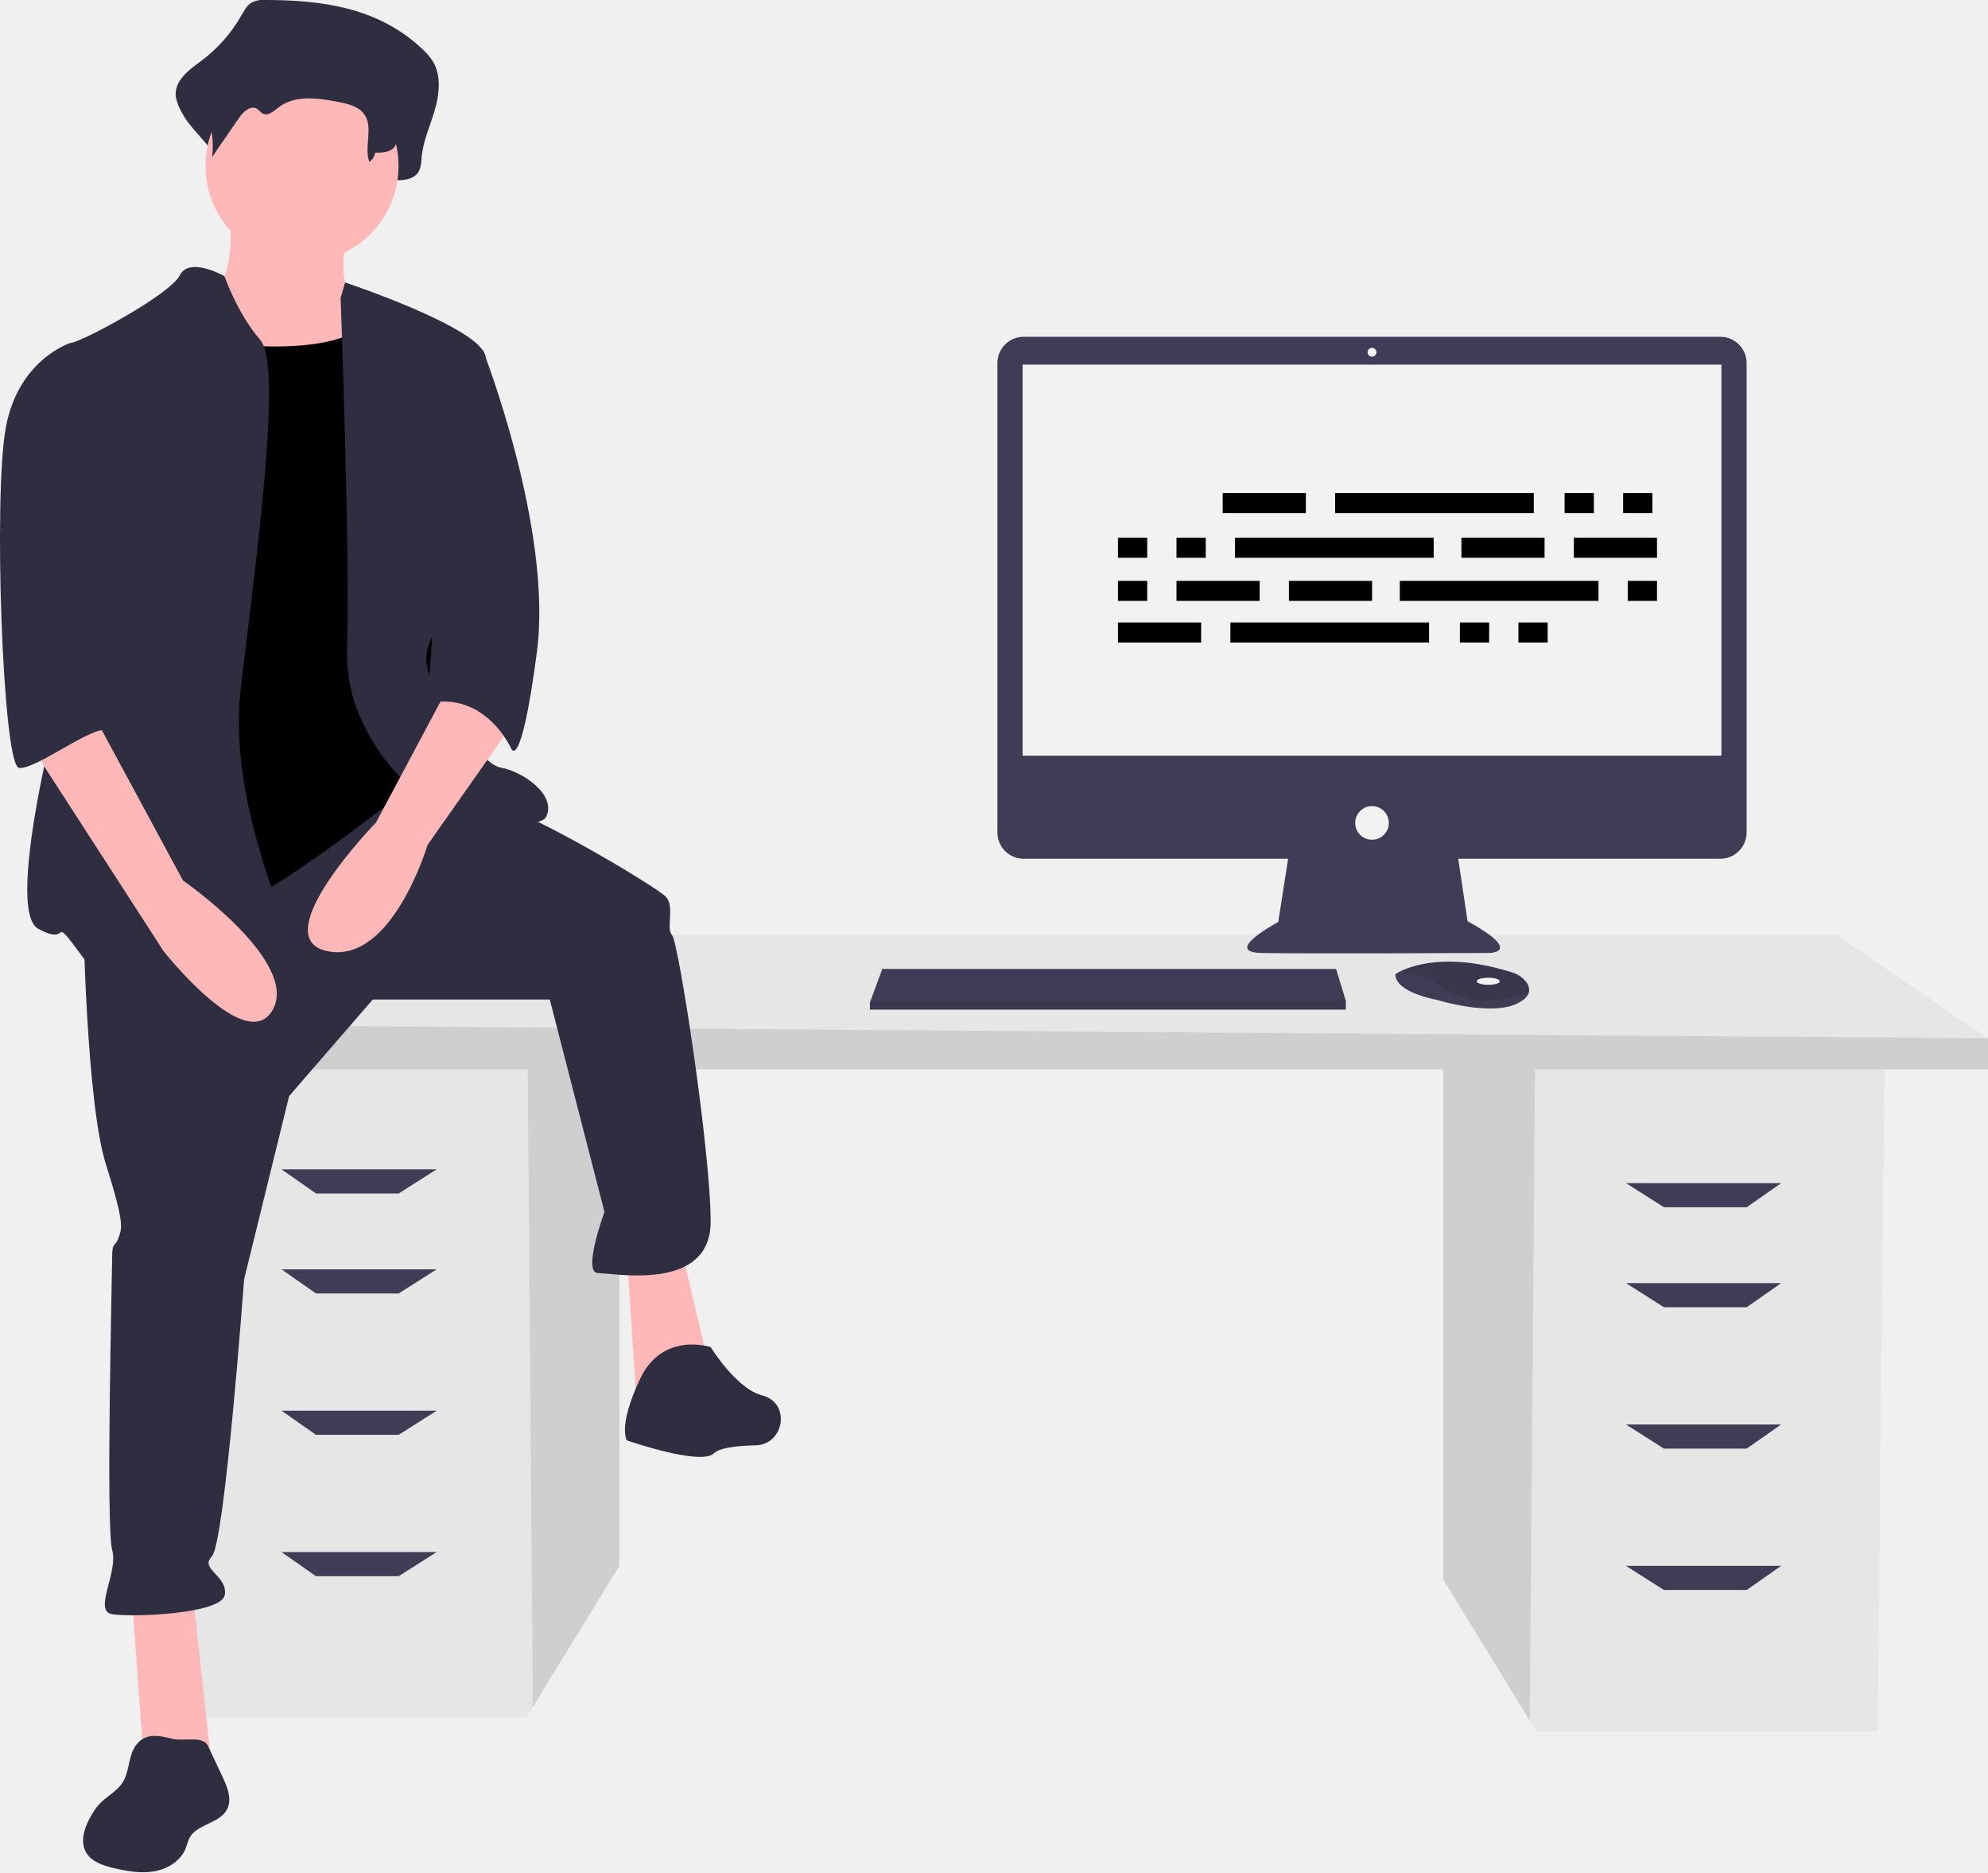
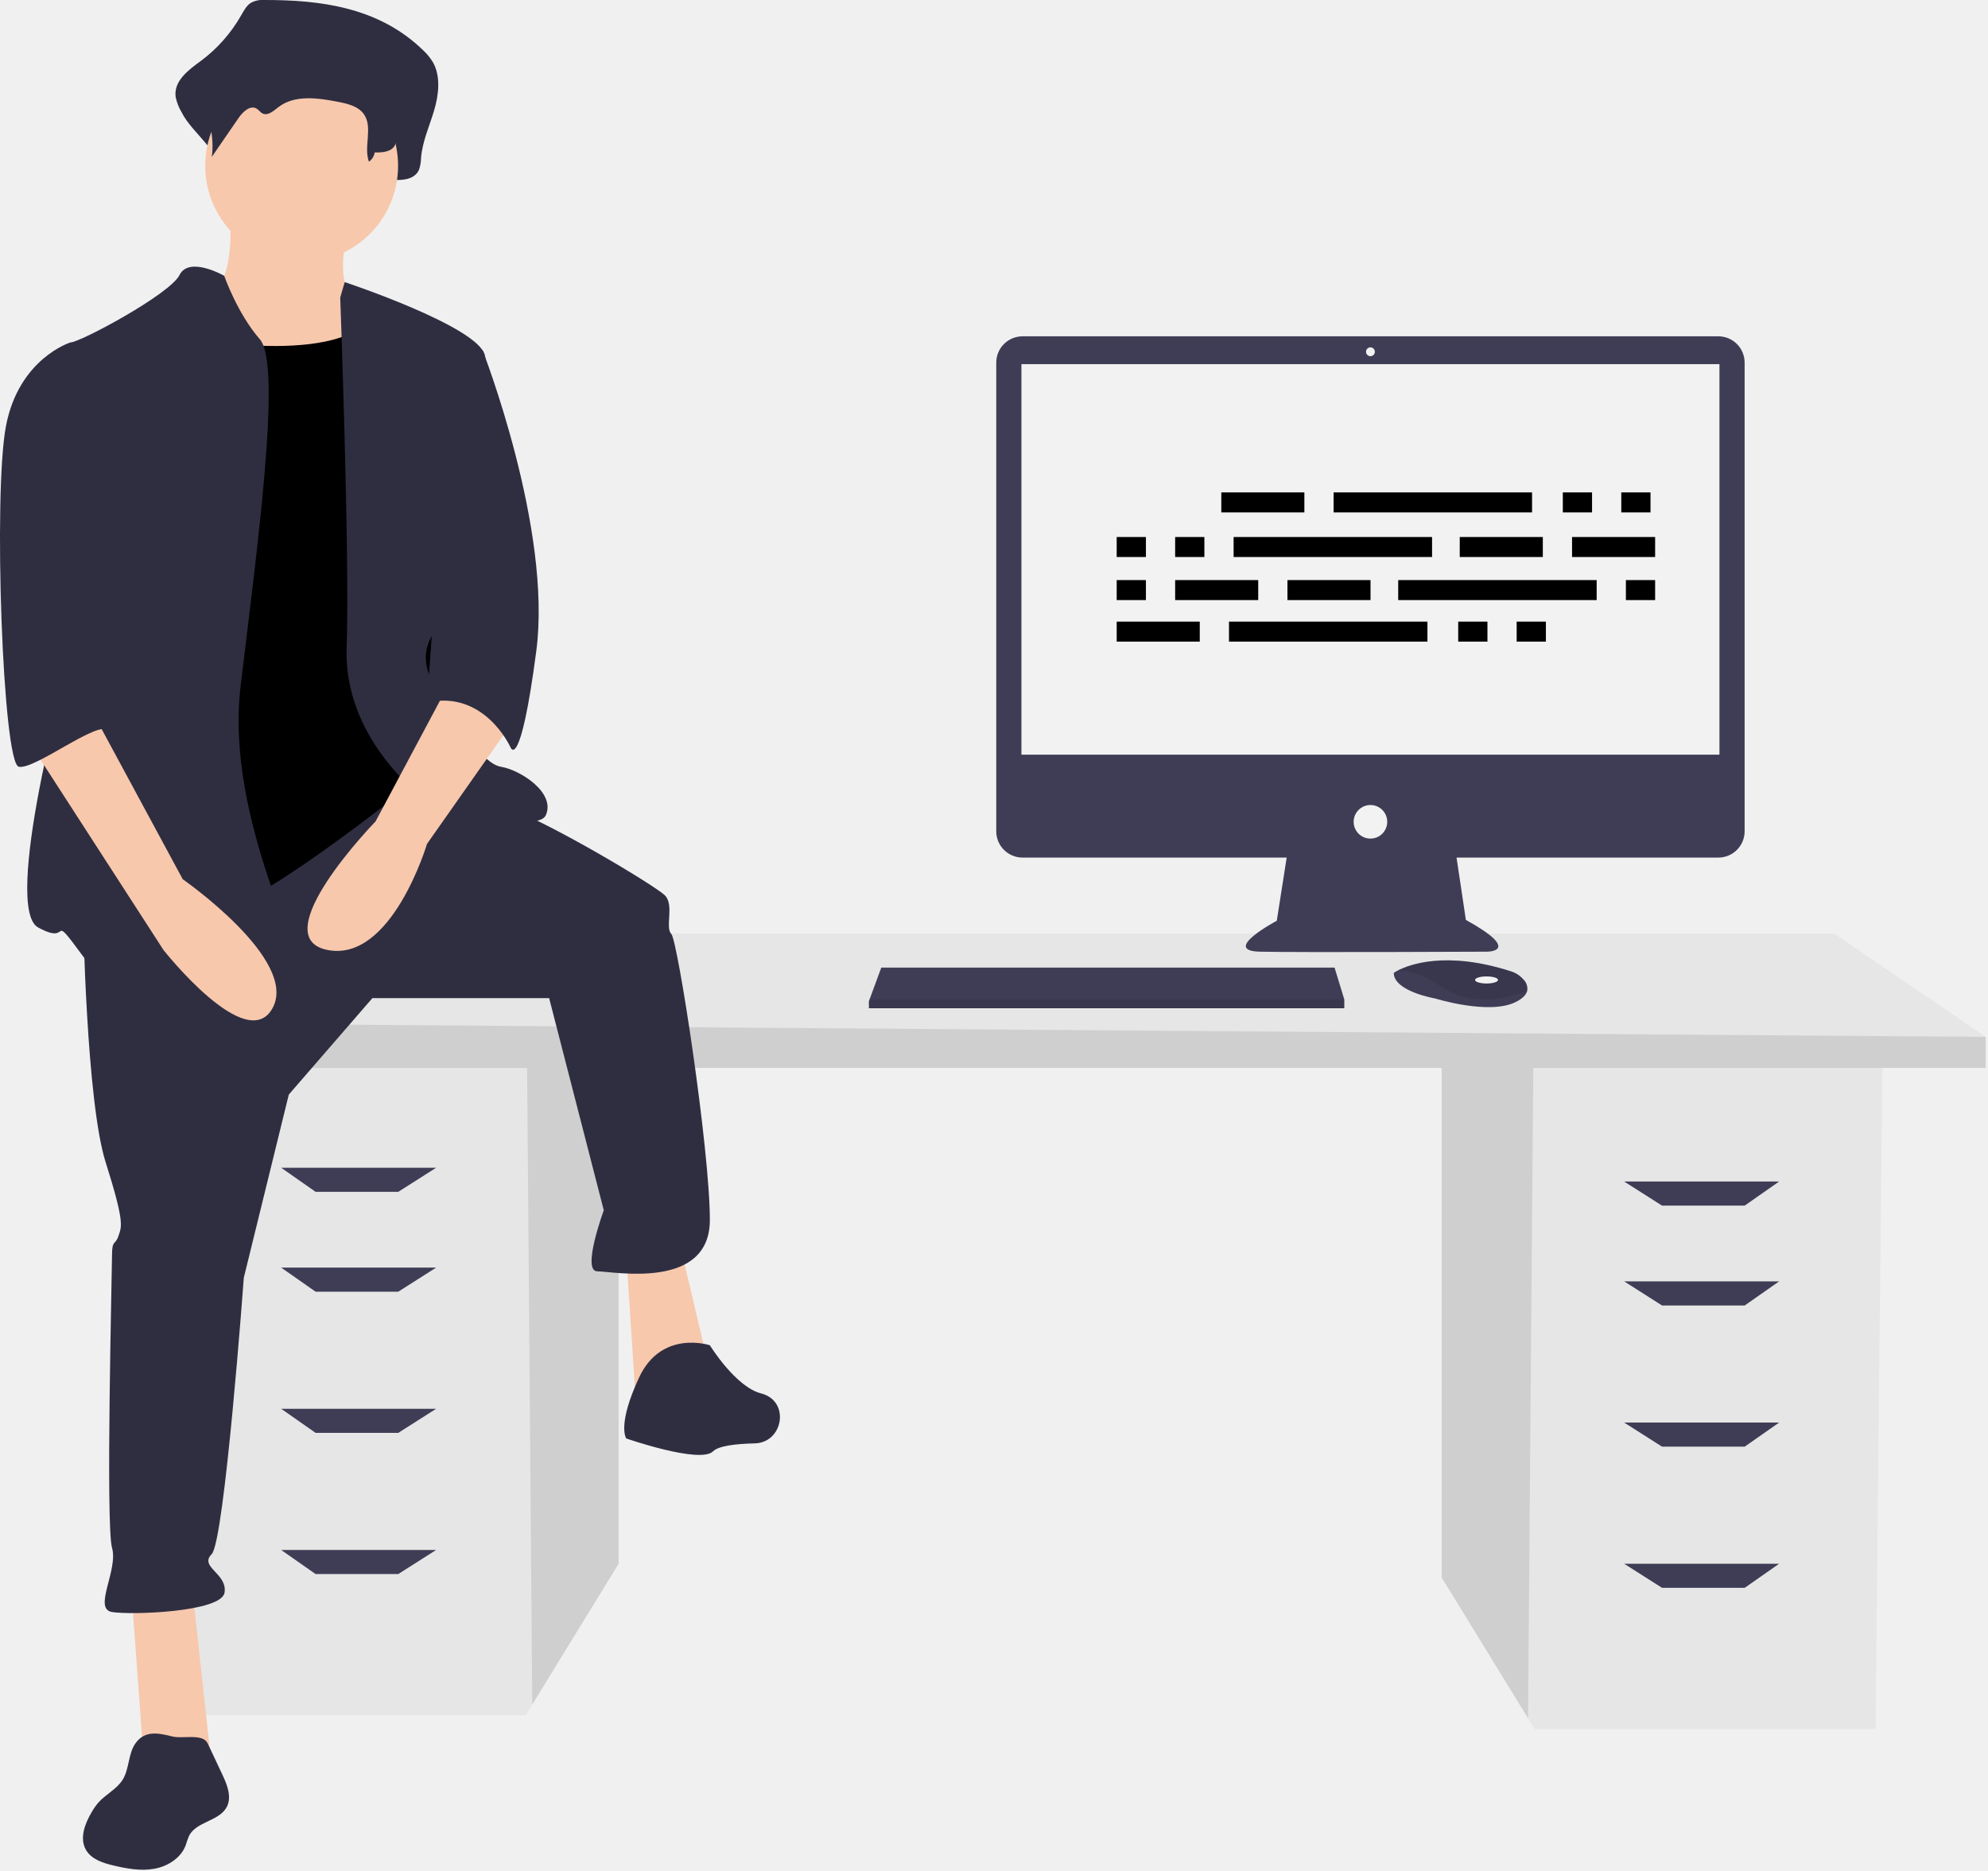
- <svg xmlns="http://www.w3.org/2000/svg" data-name="Layer 1" width="711.188" height="669.683" viewBox="0 0 711.188 669.683">
-   <polygon points="516.326 380.018 516.326 565.013 547.27 615.443 549.625 619.279 671.722 619.279 674.189 380.018 516.326 380.018" fill="#e6e6e6" />
-   <polygon points="516.326 380.018 516.326 565.013 547.27 615.443 549.169 380.018 516.326 380.018" opacity="0.1" />
-   <polygon points="221.566 375.084 221.566 560.08 190.622 610.51 188.267 614.345 66.17 614.345 63.703 375.084 221.566 375.084" fill="#e6e6e6" />
-   <polygon points="221.566 375.084 221.566 560.08 190.622 610.51 188.723 375.084 221.566 375.084" opacity="0.1" />
-   <polygon points="711.188 371.385 711.188 382.484 47.67 382.484 47.67 366.451 109.335 334.385 656.923 334.385 711.188 371.385" fill="#e6e6e6" />
-   <polygon points="711.188 371.385 711.188 382.484 47.67 382.484 47.67 366.451 711.188 371.385" opacity="0.1" />
-   <polygon points="142.635 426.883 113.035 426.883 100.702 418.25 156.201 418.25 142.635 426.883" fill="#3f3d56" />
-   <polygon points="142.635 462.649 113.035 462.649 100.702 454.016 156.201 454.016 142.635 462.649" fill="#3f3d56" />
-   <polygon points="142.635 513.215 113.035 513.215 100.702 504.581 156.201 504.581 142.635 513.215" fill="#3f3d56" />
-   <polygon points="142.635 563.78 113.035 563.78 100.702 555.147 156.201 555.147 142.635 563.78" fill="#3f3d56" />
-   <polygon points="595.257 431.816 624.857 431.816 637.19 423.183 581.691 423.183 595.257 431.816" fill="#3f3d56" />
-   <polygon points="595.257 467.582 624.857 467.582 637.19 458.949 581.691 458.949 595.257 467.582" fill="#3f3d56" />
-   <polygon points="595.257 518.148 624.857 518.148 637.19 509.515 581.691 509.515 595.257 518.148" fill="#3f3d56" />
-   <polygon points="595.257 568.713 624.857 568.713 637.19 560.08 581.691 560.08 595.257 568.713" fill="#3f3d56" />
-   <path d="M859.82,235.615H610.634a9.423,9.423,0,0,0-9.424,9.424V412.897a9.423,9.423,0,0,0,9.424,9.424h94.593l-3.544,22.626s-20.253,10.759-6.013,11.076,81.328,0,81.328,0,12.974,0-7.595-11.392l-3.334-22.31h93.75a9.423,9.423,0,0,0,9.424-9.424V245.039A9.423,9.423,0,0,0,859.82,235.615Z" transform="translate(-244.406 -115.1587)" fill="#3f3d56" />
-   <rect x="365.823" y="130.424" width="249.996" height="139.871" fill="#f2f2f2" />
-   <circle cx="490.821" cy="125.994" r="1.582" fill="#f2f2f2" />
-   <circle cx="490.821" cy="294.346" r="6.013" fill="#f2f2f2" />
-   <polygon points="481.452 357.952 481.452 361.117 311.202 361.117 311.202 358.585 311.436 357.952 315.632 346.56 477.971 346.56 481.452 357.952" fill="#3f3d56" />
-   <path d="M791.376,470.013c-.31,1.326-1.481,2.725-4.127,4.047-9.493,4.747-28.797-1.266-28.797-1.266s-14.873-2.532-14.873-9.177a11.866,11.866,0,0,1,1.304-.775c3.991-2.112,17.225-7.322,40.691.221a9.786,9.786,0,0,1,4.46,2.923A4.667,4.667,0,0,1,791.376,470.013Z" transform="translate(-244.406 -115.1587)" fill="#3f3d56" />
-   <path d="M791.376,470.013c-11.62,4.452-21.977,4.785-32.607-2.598a23.343,23.343,0,0,0-13.886-4.573c3.991-2.112,17.225-7.322,40.691.221a9.786,9.786,0,0,1,4.46,2.923A4.667,4.667,0,0,1,791.376,470.013Z" transform="translate(-244.406 -115.1587)" opacity="0.1" />
-   <ellipse cx="532.4" cy="350.99" rx="4.114" ry="1.266" fill="#f2f2f2" />
-   <polygon points="481.452 357.952 481.452 361.117 311.202 361.117 311.202 358.585 311.436 357.952 481.452 357.952" opacity="0.1" />
-   <path d="M339.068,115.159a8.554,8.554,0,0,0-4.961,1.108c-1.476,1.011-2.406,2.782-3.356,4.429a52.986,52.986,0,0,1-14.434,16.305c-4.289,3.142-9.742,7.06-9.008,12.853a17.372,17.372,0,0,0,2.091,5.426c3.957,7.987,14.754,14.159,13.692,23.273,3.931-6.581-1.327-9.835,2.604-16.416,1.872-3.134,5.124-6.672,7.951-4.704.946.659,1.568,1.841,2.553,2.419,2.351,1.38,4.853-1.258,6.934-3.126,7.177-6.443,17.383-4.755,26.314-2.747,4.216.948,8.847,2.191,11.34,6.221,3.277,5.298-3.113,11.02-4.728,17.01a3.264,3.264,0,0,0,3.503,4.062c2.68-.264,5.854-.481,6.013-1.657,3.372.12,7.503-.262,8.947-3.772a14.762,14.762,0,0,0,.693-4.293c.53-5.897,3.033-11.277,4.691-16.89s2.379-12.191-.419-17.167a19.864,19.864,0,0,0-3.666-4.456C379.94,117.67,359.063,115.136,339.068,115.159Z" transform="translate(-244.406 -115.1587)" fill="#2f2e41" />
-   <path d="M326.544,190.064s3.453,28.778-9.209,31.081,11.511,41.441,11.511,41.441l57.557,6.907-13.814-46.045s-9.209-3.453-3.453-26.476S326.544,190.064,326.544,190.064Z" transform="translate(-244.406 -115.1587)" fill="#ffb8b8" />
-   <polygon points="47.028 569.318 51.633 632.631 75.806 632.631 68.9 569.318 47.028 569.318" fill="#ffb8b8" />
-   <polygon points="224.303 449.6 227.756 502.552 254.233 491.041 243.872 447.298 224.303 449.6" fill="#ffb8b8" />
-   <path d="M274.167,442.738s1.151,66.766,8.058,88.637,5.756,23.023,4.605,26.476-2.302,1.151-2.302,6.907-2.302,96.695,0,104.753-6.907,21.872,0,23.023,39.139,0,40.29-6.907-9.209-9.209-4.605-13.814,11.511-98.998,11.511-98.998l16.116-65.615,29.93-34.534H441.082l19.569,75.975s-8.058,21.872-2.302,21.872,40.29,6.907,40.29-18.418S487.127,451.947,484.825,449.645s1.151-10.36-2.302-13.814-43.743-27.627-58.708-32.232S387.857,393.515,387.857,393.515Z" transform="translate(-244.406 -115.1587)" fill="#2f2e41" />
-   <path d="M498.639,596.991s-17.267-5.756-25.325,11.511-4.605,21.872-4.605,21.872,26.476,9.209,31.081,4.605c2.003-2.003,8.365-2.699,14.913-2.846,9.973-.224,12.626-14.333,3.207-17.619q-.421-.147-.853-.255C507.848,611.955,498.639,596.991,498.639,596.991Z" transform="translate(-244.406 -115.1587)" fill="#2f2e41" />
-   <circle cx="108.038" cy="59.365" r="34.534" fill="#ffb8b8" />
-   <path d="M307.55,235.534s56.406,11.511,70.219-6.907,19.569,51.801,19.569,51.801l6.907,73.673-10.36,40.29s-54.103,43.743-71.37,47.197-43.743,5.756-43.743,5.756,8.058-127.776,8.058-130.078S307.55,235.534,307.55,235.534Z" transform="translate(-244.406 -115.1587)" fill="#000000" />
-   <path d="M324.704,213.945s-12.55-7.189-16.003-.282S273.016,237.836,269.562,237.836s6.907,95.544,2.302,107.056S245.389,440.436,258.051,447.343s3.453-6.907,16.116,10.36,74.824,17.267,78.277,10.36-27.627-58.708-21.872-107.056,14.965-115.114,6.907-124.323S324.704,213.945,324.704,213.945Z" transform="translate(-244.406 -115.1587)" fill="#2f2e41" />
-   <path d="M366.258,221.72l1.603-5.518s47.895,15.878,50.198,26.238,1.151,82.882-6.907,88.637-19.569,14.965-11.511,28.778,17.267,28.778,24.174,29.93,19.569,9.209,16.116,17.267-44.894-6.907-44.894-6.907-27.627-20.72-26.476-52.952S366.258,221.72,366.258,221.72Z" transform="translate(-244.406 -115.1587)" fill="#2f2e41" />
-   <path d="M406.548,357.554l-27.627,51.801s-40.29,41.441-17.267,46.045,35.685-37.987,35.685-37.987l29.93-42.592Z" transform="translate(-244.406 -115.1587)" fill="#ffb8b8" />
-   <path d="M340.75,124.195a7.838,7.838,0,0,0-4.039.783,9.413,9.413,0,0,0-2.732,3.131,39.773,39.773,0,0,1-11.75,11.524c-3.491,2.221-7.93,4.99-7.333,9.084a11.359,11.359,0,0,0,1.702,3.835,30.163,30.163,0,0,1,3.665,18.801l9.6-13.954c1.524-2.215,4.171-4.715,6.472-3.324.77.466,1.276,1.301,2.078,1.71,1.914.975,3.95-.889,5.644-2.21,5.842-4.554,14.15-3.361,21.421-1.942,3.432.67,7.202,1.549,9.231,4.397,3.372,4.733-.149,11.572,1.819,17.04a5.023,5.023,0,0,0,2.079-3.317c2.745.085,6.107-.185,7.283-2.666a9.188,9.188,0,0,0,.564-3.034c.432-4.168,2.469-7.971,3.819-11.938s1.937-8.616-.341-12.133a14.681,14.681,0,0,0-2.984-3.149C374.022,125.97,357.027,124.178,340.75,124.195Z" transform="translate(-244.406 -115.1587)" fill="#2f2e41" />
-   <path d="M406.548,237.836l10.725,2.847s24.96,63.919,19.204,107.662-9.209,34.534-9.209,34.534-9.209-20.72-29.93-16.116Z" transform="translate(-244.406 -115.1587)" fill="#2f2e41" />
-   <path d="M293.029,739.422c-2.776,3.772-2.219,9.165-4.678,13.151-2.131,3.455-6.148,5.267-8.814,8.329a22.326,22.326,0,0,0-2.266,3.26c-2.473,4.143-4.483,9.452-2.048,13.616,1.959,3.35,6.078,4.66,9.855,5.552,4.774,1.128,9.734,2.031,14.564,1.169s9.549-3.819,11.271-8.412a32.5,32.5,0,0,1,1.205-3.401c2.617-5.153,10.827-5.209,13.506-10.33,1.875-3.584.151-7.916-1.571-11.576l-5.261-11.177c-1.746-3.709-8.824-1.576-12.513-2.465C301.465,735.978,296.491,734.701,293.029,739.422Z" transform="translate(-244.406 -115.1587)" fill="#2f2e41" />
-   <path d="M254.598,380.577l48.348,74.824s29.93,37.987,39.139,20.72-32.232-46.045-32.232-46.045L278.772,372.519Z" transform="translate(-244.406 -115.1587)" fill="#ffb8b8" />
-   <path d="M278.772,240.138,269.562,237.836s-18.418,5.756-23.023,29.93-1.151,120.869,4.605,122.02,28.427-16.837,32.056-13.023-7.882-15.756-4.429-26.116S278.772,240.138,278.772,240.138Z" transform="translate(-244.406 -115.1587)" fill="#2f2e41" />
-   <g id="f3c2397c-d780-4cc6-97d8-1503d8277a2c" data-name="Group 13">
-     <rect id="ad41612f-86f7-46b2-a964-3a5da7bcf3cf" data-name="Rectangle 55" x="437.407" y="176.363" width="29.752" height="7.163" fill="#000000" />
-     <rect id="b9a0b375-cc2a-4c59-8850-661af54e4f62" data-name="Rectangle 56" x="559.722" y="176.363" width="10.468" height="7.163" fill="#000000" />
-     <rect id="e174c2ab-9bc5-41ec-b37c-b06fbf8a9878" data-name="Rectangle 57" x="580.659" y="176.363" width="10.468" height="7.163" fill="#000000" />
-     <rect id="ba2479ac-4c7d-43b4-a028-73b1e20e4002" data-name="Rectangle 58" x="477.628" y="176.363" width="71.075" height="7.163" fill="#000000" />
-     <rect id="ac60ef86-00f2-480b-8171-28b6fdfc1958" data-name="Rectangle 59" x="399.941" y="222.644" width="29.752" height="7.163" fill="#000000" />
-     <rect id="b3d8298d-cd65-487a-8b19-4cee946356e7" data-name="Rectangle 60" x="522.256" y="222.644" width="10.468" height="7.163" fill="#000000" />
-     <rect id="ed27f15f-f0c4-4569-8330-a6688f8e356c" data-name="Rectangle 61" x="543.193" y="222.644" width="10.468" height="7.163" fill="#000000" />
-     <rect id="f685c005-adaf-4d60-acda-005b037d82a6" data-name="Rectangle 62" x="440.162" y="222.644" width="71.075" height="7.163" fill="#000000" />
-     <rect id="eca7c7fc-83f8-48ca-a588-6606db47af3f" data-name="Rectangle 63" x="522.807" y="192.341" width="29.752" height="7.163" fill="#000000" />
-     <rect id="a71b5b2f-f8b9-481d-a301-5e3357e5fe42" data-name="Rectangle 64" x="563.028" y="192.341" width="29.752" height="7.163" fill="#000000" />
-     <rect id="abb3a25a-f854-41fc-8391-e6ad9fbe2417" data-name="Rectangle 66" x="399.941" y="192.341" width="10.468" height="7.163" fill="#000000" />
-     <rect id="add2b425-b775-4eb5-9c25-8c4c14f957c9" data-name="Rectangle 67" x="420.878" y="192.341" width="10.468" height="7.163" fill="#000000" />
-     <rect id="b7159612-3b84-4b0b-a885-612eaab04c06" data-name="Rectangle 68" x="441.815" y="192.341" width="71.075" height="7.163" fill="#000000" />
-     <rect id="edfc7301-4de5-47dc-80e2-1ae2da982d6d" data-name="Rectangle 69" x="461.099" y="207.768" width="29.752" height="7.163" fill="#000000" />
-     <rect id="e1009f91-6275-4375-80fa-0d778e331fdc" data-name="Rectangle 70" x="420.878" y="207.768" width="29.752" height="7.163" fill="#000000" />
-     <rect id="a060fb9f-1f1a-4862-9a69-16dd49199e18" data-name="Rectangle 71" x="399.941" y="207.768" width="10.468" height="7.163" fill="#000000" />
-     <rect id="b6754d5f-104f-449c-b9a9-cf9ac82bf5fe" data-name="Rectangle 73" x="582.312" y="207.768" width="10.468" height="7.163" fill="#000000" />
-     <rect id="e6ed1ccd-2cfd-450f-a339-07df3a1ee6bb" data-name="Rectangle 74" x="500.768" y="207.768" width="71.075" height="7.163" fill="#000000" />
+ <svg xmlns="http://www.w3.org/2000/svg" width="712" height="670" viewBox="0 0 712 670" fill="none">
+   <g clip-path="url(#clip0_338_2)">
+     <path d="M516.326 380.018V565.013L547.27 615.443L549.625 619.279H671.722L674.189 380.018H516.326Z" fill="#E6E6E6" />
+     <path opacity="0.1" d="M516.326 380.018V565.013L547.27 615.443L549.169 380.018H516.326Z" fill="black" />
+     <path d="M221.566 375.084V560.08L190.622 610.51L188.267 614.345H66.17L63.703 375.084H221.566Z" fill="#E6E6E6" />
+     <path opacity="0.1" d="M221.566 375.084V560.08L190.622 610.51L188.723 375.084H221.566Z" fill="black" />
+     <path d="M711.188 371.385V382.484H47.67V366.451L109.335 334.385H656.923L711.188 371.385Z" fill="#E6E6E6" />
+     <path opacity="0.1" d="M711.188 371.385V382.484H47.67V366.451L711.188 371.385Z" fill="black" />
+     <path d="M142.635 426.883H113.035L100.702 418.25H156.201L142.635 426.883Z" fill="#3F3D56" />
+     <path d="M142.635 462.649H113.035L100.702 454.016H156.201L142.635 462.649Z" fill="#3F3D56" />
+     <path d="M142.635 513.215H113.035L100.702 504.581H156.201L142.635 513.215Z" fill="#3F3D56" />
+     <path d="M142.635 563.78H113.035L100.702 555.147H156.201L142.635 563.78Z" fill="#3F3D56" />
+     <path d="M595.257 431.816H624.857L637.19 423.183H581.691L595.257 431.816Z" fill="#3F3D56" />
+     <path d="M595.257 467.582H624.857L637.19 458.949H581.691L595.257 467.582Z" fill="#3F3D56" />
+     <path d="M595.257 518.148H624.857L637.19 509.515H581.691L595.257 518.148Z" fill="#3F3D56" />
+     <path d="M595.257 568.713H624.857L637.19 560.08H581.691L595.257 568.713Z" fill="#3F3D56" />
+     <path d="M615.414 120.456H366.228C364.991 120.456 363.765 120.7 362.622 121.173C361.478 121.647 360.44 122.341 359.564 123.216C358.689 124.091 357.995 125.13 357.522 126.274C357.048 127.417 356.804 128.643 356.805 129.88V297.738C356.804 298.975 357.048 300.201 357.522 301.344C357.995 302.488 358.689 303.527 359.564 304.402C360.44 305.277 361.478 305.971 362.622 306.445C363.765 306.918 364.991 307.162 366.228 307.162H460.821L457.277 329.788C457.277 329.788 437.025 340.547 451.265 340.864C465.505 341.18 532.593 340.864 532.593 340.864C532.593 340.864 545.567 340.864 524.998 329.472L521.664 307.162H615.414C616.651 307.162 617.877 306.918 619.02 306.445C620.164 305.971 621.203 305.277 622.078 304.402C622.953 303.527 623.647 302.488 624.121 301.344C624.594 300.201 624.838 298.975 624.838 297.738V129.88C624.838 128.643 624.594 127.417 624.121 126.274C623.647 125.13 622.953 124.091 622.078 123.216C621.203 122.341 620.164 121.647 619.02 121.173C617.877 120.7 616.651 120.456 615.414 120.456Z" fill="#3F3D56" />
+     <path d="M615.819 130.424H365.823V270.295H615.819V130.424Z" fill="#F2F2F2" />
+     <path d="M490.821 127.576C491.695 127.576 492.403 126.868 492.403 125.994C492.403 125.12 491.695 124.412 490.821 124.412C489.947 124.412 489.239 125.12 489.239 125.994C489.239 126.868 489.947 127.576 490.821 127.576Z" fill="#F2F2F2" />
+     <path d="M490.821 300.358C494.142 300.358 496.834 297.666 496.834 294.346C496.834 291.025 494.142 288.333 490.821 288.333C487.5 288.333 484.809 291.025 484.809 294.346C484.809 297.666 487.5 300.358 490.821 300.358Z" fill="#F2F2F2" />
+     <path d="M481.452 357.952V361.117H311.202V358.585L311.436 357.952L315.632 346.56H477.971L481.452 357.952Z" fill="#3F3D56" />
+     <path d="M546.97 354.854C546.659 356.18 545.489 357.579 542.843 358.901C533.35 363.648 514.046 357.636 514.046 357.636C514.046 357.636 499.173 355.104 499.173 348.459C499.59 348.173 500.026 347.914 500.477 347.683C504.468 345.572 517.702 340.361 541.167 347.904C542.896 348.447 544.44 349.458 545.628 350.827C546.154 351.344 546.55 351.979 546.783 352.679C547.016 353.379 547.08 354.124 546.97 354.854Z" fill="#3F3D56" />
+     <path opacity="0.1" d="M546.97 354.854C535.35 359.306 524.992 359.639 514.362 352.256C510.343 349.284 505.476 347.681 500.477 347.683C504.468 345.572 517.702 340.361 541.167 347.904C542.896 348.447 544.44 349.458 545.628 350.827C546.154 351.344 546.55 351.979 546.783 352.679C547.016 353.379 547.08 354.124 546.97 354.854Z" fill="black" />
+     <path d="M532.4 352.256C534.672 352.256 536.514 351.689 536.514 350.99C536.514 350.291 534.672 349.724 532.4 349.724C530.128 349.724 528.286 350.291 528.286 350.99C528.286 351.689 530.128 352.256 532.4 352.256Z" fill="#F2F2F2" />
+     <path opacity="0.1" d="M481.452 357.952V361.117H311.202V358.585L311.436 357.952H481.452Z" fill="black" />
+     <path d="M94.662 0C92.934 -0.142 91.204 0.245 89.7 1.108C88.224 2.119 87.294 3.89 86.344 5.538C82.714 11.914 77.799 17.466 71.91 21.843C67.621 24.985 62.168 28.902 62.902 34.695C63.289 36.608 63.996 38.443 64.993 40.121C68.949 48.108 79.746 54.28 78.684 63.394C82.615 56.813 77.357 53.559 81.288 46.978C83.16 43.844 86.412 40.306 89.239 42.275C90.185 42.934 90.807 44.115 91.792 44.694C94.143 46.073 96.645 43.436 98.726 41.567C105.903 35.125 116.109 36.812 125.04 38.82C129.256 39.767 133.887 41.011 136.379 45.041C139.656 50.339 133.266 56.061 131.651 62.051C131.52 62.562 131.513 63.096 131.633 63.61C131.753 64.123 131.996 64.6 132.34 64.999C132.684 65.398 133.12 65.708 133.61 65.902C134.1 66.096 134.63 66.168 135.154 66.113C137.834 65.849 141.009 65.632 141.167 64.456C144.539 64.576 148.67 64.194 150.114 60.684C150.556 59.295 150.789 57.848 150.807 56.391C151.337 50.493 153.84 45.113 155.498 39.501C157.156 33.888 157.877 27.31 155.079 22.334C154.08 20.678 152.845 19.177 151.413 17.878C135.534 2.512 114.657 -0.023 94.662 0Z" fill="#2F2E41" />
+     <path d="M82.138 74.905C82.138 74.905 85.591 103.684 72.929 105.986C60.266 108.288 84.44 147.427 84.44 147.427L141.997 154.334L128.183 108.288C128.183 108.288 118.974 104.835 124.73 81.812C130.485 58.789 82.138 74.905 82.138 74.905Z" fill="#F7C8AC" />
+     <path d="M47.028 569.318L51.633 632.631H75.806L68.9 569.318H47.028Z" fill="#F7C8AC" />
+     <path d="M224.303 449.6L227.756 502.552L254.233 491.041L243.872 447.298L224.303 449.6Z" fill="#F7C8AC" />
+     <path d="M29.761 327.58C29.761 327.58 30.912 394.345 37.819 416.217C44.726 438.089 43.575 439.24 42.423 442.693C41.272 446.147 40.121 443.844 40.121 449.6C40.121 455.356 37.819 546.295 40.121 554.353C42.423 562.411 33.214 576.225 40.121 577.376C47.028 578.527 79.26 577.376 80.411 570.469C81.562 563.563 71.202 561.26 75.806 556.656C80.411 552.051 87.318 457.658 87.318 457.658L103.434 392.043L133.363 357.509H196.676L216.245 433.484C216.245 433.484 208.187 455.356 213.943 455.356C219.698 455.356 254.233 462.263 254.233 436.938C254.233 411.613 242.721 336.789 240.419 334.486C238.117 332.184 241.57 324.126 238.117 320.673C234.663 317.219 194.373 293.046 179.409 288.441C164.444 283.836 143.451 278.356 143.451 278.356L29.761 327.58Z" fill="#2F2E41" />
+     <path d="M254.233 481.832C254.233 481.832 236.966 476.076 228.908 493.343C220.85 510.61 224.303 515.215 224.303 515.215C224.303 515.215 250.779 524.424 255.384 519.819C257.387 517.816 263.748 517.12 270.296 516.973C280.269 516.749 282.923 502.64 273.504 499.354C273.223 499.256 272.939 499.171 272.651 499.099C263.442 496.797 254.233 481.832 254.233 481.832Z" fill="#2F2E41" />
+     <path d="M108.038 93.899C127.111 93.899 142.572 78.438 142.572 59.365C142.572 40.292 127.111 24.831 108.038 24.831C88.966 24.831 73.504 40.292 73.504 59.365C73.504 78.438 88.966 93.899 108.038 93.899Z" fill="#F7C8AC" />
+     <path d="M63.144 120.375C63.144 120.375 119.55 131.886 133.363 113.468C147.177 95.05 152.933 165.269 152.933 165.269L159.839 238.942L149.479 279.232C149.479 279.232 95.376 322.975 78.109 326.428C60.842 329.882 34.365 332.184 34.365 332.184C34.365 332.184 42.424 204.408 42.424 202.106C42.424 199.803 63.144 120.375 63.144 120.375Z" fill="black" />
+     <path d="M80.298 98.786C80.298 98.786 67.749 91.597 64.295 98.504C60.842 105.41 28.61 122.677 25.157 122.677C21.703 122.677 32.063 218.222 27.459 229.733C22.854 241.244 0.983 325.277 13.645 332.184C26.308 339.091 17.099 325.277 29.761 342.544C42.423 359.811 104.585 359.811 108.038 352.905C111.492 345.998 80.411 294.197 86.167 245.849C91.922 197.501 101.131 130.735 93.073 121.526C85.016 112.317 80.298 98.786 80.298 98.786Z" fill="#2F2E41" />
+     <path d="M121.852 106.561L123.455 101.043C123.455 101.043 171.351 116.922 173.653 127.282C175.955 137.642 174.804 210.164 166.746 215.919C158.688 221.675 147.177 230.884 155.235 244.698C163.293 258.511 172.502 273.476 179.409 274.627C186.316 275.778 198.978 283.836 195.525 291.894C192.071 299.952 150.63 284.988 150.63 284.988C150.63 284.988 123.003 264.267 124.154 232.035C125.305 199.803 121.852 106.561 121.852 106.561Z" fill="#2F2E41" />
+     <path d="M162.142 242.396L134.514 294.197C134.514 294.197 94.225 335.638 117.247 340.242C140.27 344.847 152.933 302.255 152.933 302.255L182.862 259.663L162.142 242.396Z" fill="#F7C8AC" />
+     <path d="M96.344 9.036C94.952 8.933 93.558 9.203 92.305 9.819C91.173 10.646 90.239 11.716 89.573 12.95C86.503 17.569 82.501 21.494 77.823 24.474C74.332 26.695 69.893 29.464 70.49 33.558C70.815 34.931 71.392 36.231 72.192 37.393C75.424 43.095 76.711 49.695 75.857 56.194L85.457 42.24C86.981 40.025 89.629 37.524 91.93 38.915C92.7 39.381 93.206 40.216 94.008 40.625C95.922 41.6 97.958 39.736 99.652 38.415C105.495 33.862 113.803 35.055 121.073 36.474C124.505 37.143 128.275 38.022 130.304 40.87C133.676 45.603 130.155 52.442 132.123 57.91C132.674 57.525 133.141 57.032 133.498 56.462C133.855 55.893 134.095 55.257 134.201 54.593C136.946 54.678 140.309 54.408 141.485 51.927C141.842 50.954 142.033 49.928 142.049 48.892C142.48 44.724 144.518 40.922 145.867 36.955C147.217 32.988 147.804 28.338 145.526 24.821C144.693 23.63 143.687 22.568 142.542 21.672C129.616 10.811 112.621 9.02 96.344 9.036Z" fill="#2F2E41" />
+     <path d="M162.142 122.677L172.867 125.524C172.867 125.524 197.827 189.443 192.071 233.186C186.316 276.93 182.862 267.721 182.862 267.721C182.862 267.721 173.653 247 152.933 251.605L162.142 122.677Z" fill="#2F2E41" />
+     <path d="M48.623 624.263C45.847 628.036 46.404 633.428 43.945 637.414C41.813 640.869 37.796 642.681 35.13 645.743C34.279 646.76 33.521 647.851 32.864 649.003C30.391 653.145 28.381 658.454 30.816 662.619C32.776 665.969 36.894 667.279 40.671 668.171C45.446 669.299 50.406 670.202 55.235 669.34C60.064 668.478 64.784 665.521 66.506 660.927C66.844 659.772 67.246 658.637 67.711 657.527C70.328 652.374 78.538 652.318 81.217 647.197C83.092 643.613 81.368 639.28 79.646 635.621L74.385 624.444C72.639 620.735 65.561 622.868 61.871 621.979C57.059 620.82 52.085 619.543 48.623 624.263Z" fill="#2F2E41" />
+     <path d="M10.192 265.418L58.539 340.242C58.539 340.242 88.469 378.23 97.678 360.963C106.887 343.696 65.446 314.917 65.446 314.917L34.366 257.36L10.192 265.418Z" fill="#F7C8AC" />
+     <path d="M34.365 124.98L25.156 122.677C25.156 122.677 6.738 128.433 2.134 152.607C-2.471 176.781 0.983 273.476 6.738 274.627C12.494 275.778 35.166 257.791 38.794 261.604C42.423 265.418 30.912 245.849 34.365 235.489C37.819 225.128 34.365 124.98 34.365 124.98Z" fill="#2F2E41" />
+     <path d="M467.159 176.363H437.407V183.525H467.159V176.363Z" fill="black" />
+     <path d="M570.191 176.363H559.722V183.525H570.191V176.363Z" fill="black" />
+     <path d="M591.127 176.363H580.659V183.525H591.127V176.363Z" fill="black" />
+     <path d="M548.703 176.363H477.628V183.525H548.703V176.363Z" fill="black" />
+     <path d="M429.693 222.644H399.941V229.807H429.693V222.644Z" fill="black" />
+     <path d="M532.725 222.644H522.256V229.807H532.725V222.644Z" fill="black" />
+     <path d="M553.661 222.644H543.193V229.807H553.661V222.644Z" fill="black" />
+     <path d="M511.237 222.644H440.162V229.807H511.237V222.644Z" fill="black" />
+     <path d="M552.56 192.341H522.807V199.503H552.56V192.341Z" fill="black" />
+     <path d="M592.78 192.341H563.028V199.503H592.78V192.341Z" fill="black" />
+     <path d="M410.409 192.341H399.941V199.503H410.409V192.341Z" fill="black" />
+     <path d="M431.346 192.341H420.878V199.503H431.346V192.341Z" fill="black" />
+     <path d="M512.89 192.341H441.815V199.503H512.89V192.341Z" fill="black" />
+     <path d="M490.851 207.768H461.099V214.931H490.851V207.768Z" fill="black" />
+     <path d="M450.63 207.768H420.878V214.931H450.63V207.768Z" fill="black" />
+     <path d="M410.409 207.768H399.941V214.931H410.409V207.768Z" fill="black" />
+     <path d="M592.78 207.768H582.312V214.931H592.78V207.768Z" fill="black" />
+     <path d="M571.843 207.768H500.768V214.931H571.843V207.768Z" fill="black" />
  </g>
+   <defs>
+     <clipPath id="clip0_338_2">
+       <rect width="711.188" height="669.683" fill="white" />
+     </clipPath>
+   </defs>
</svg>
